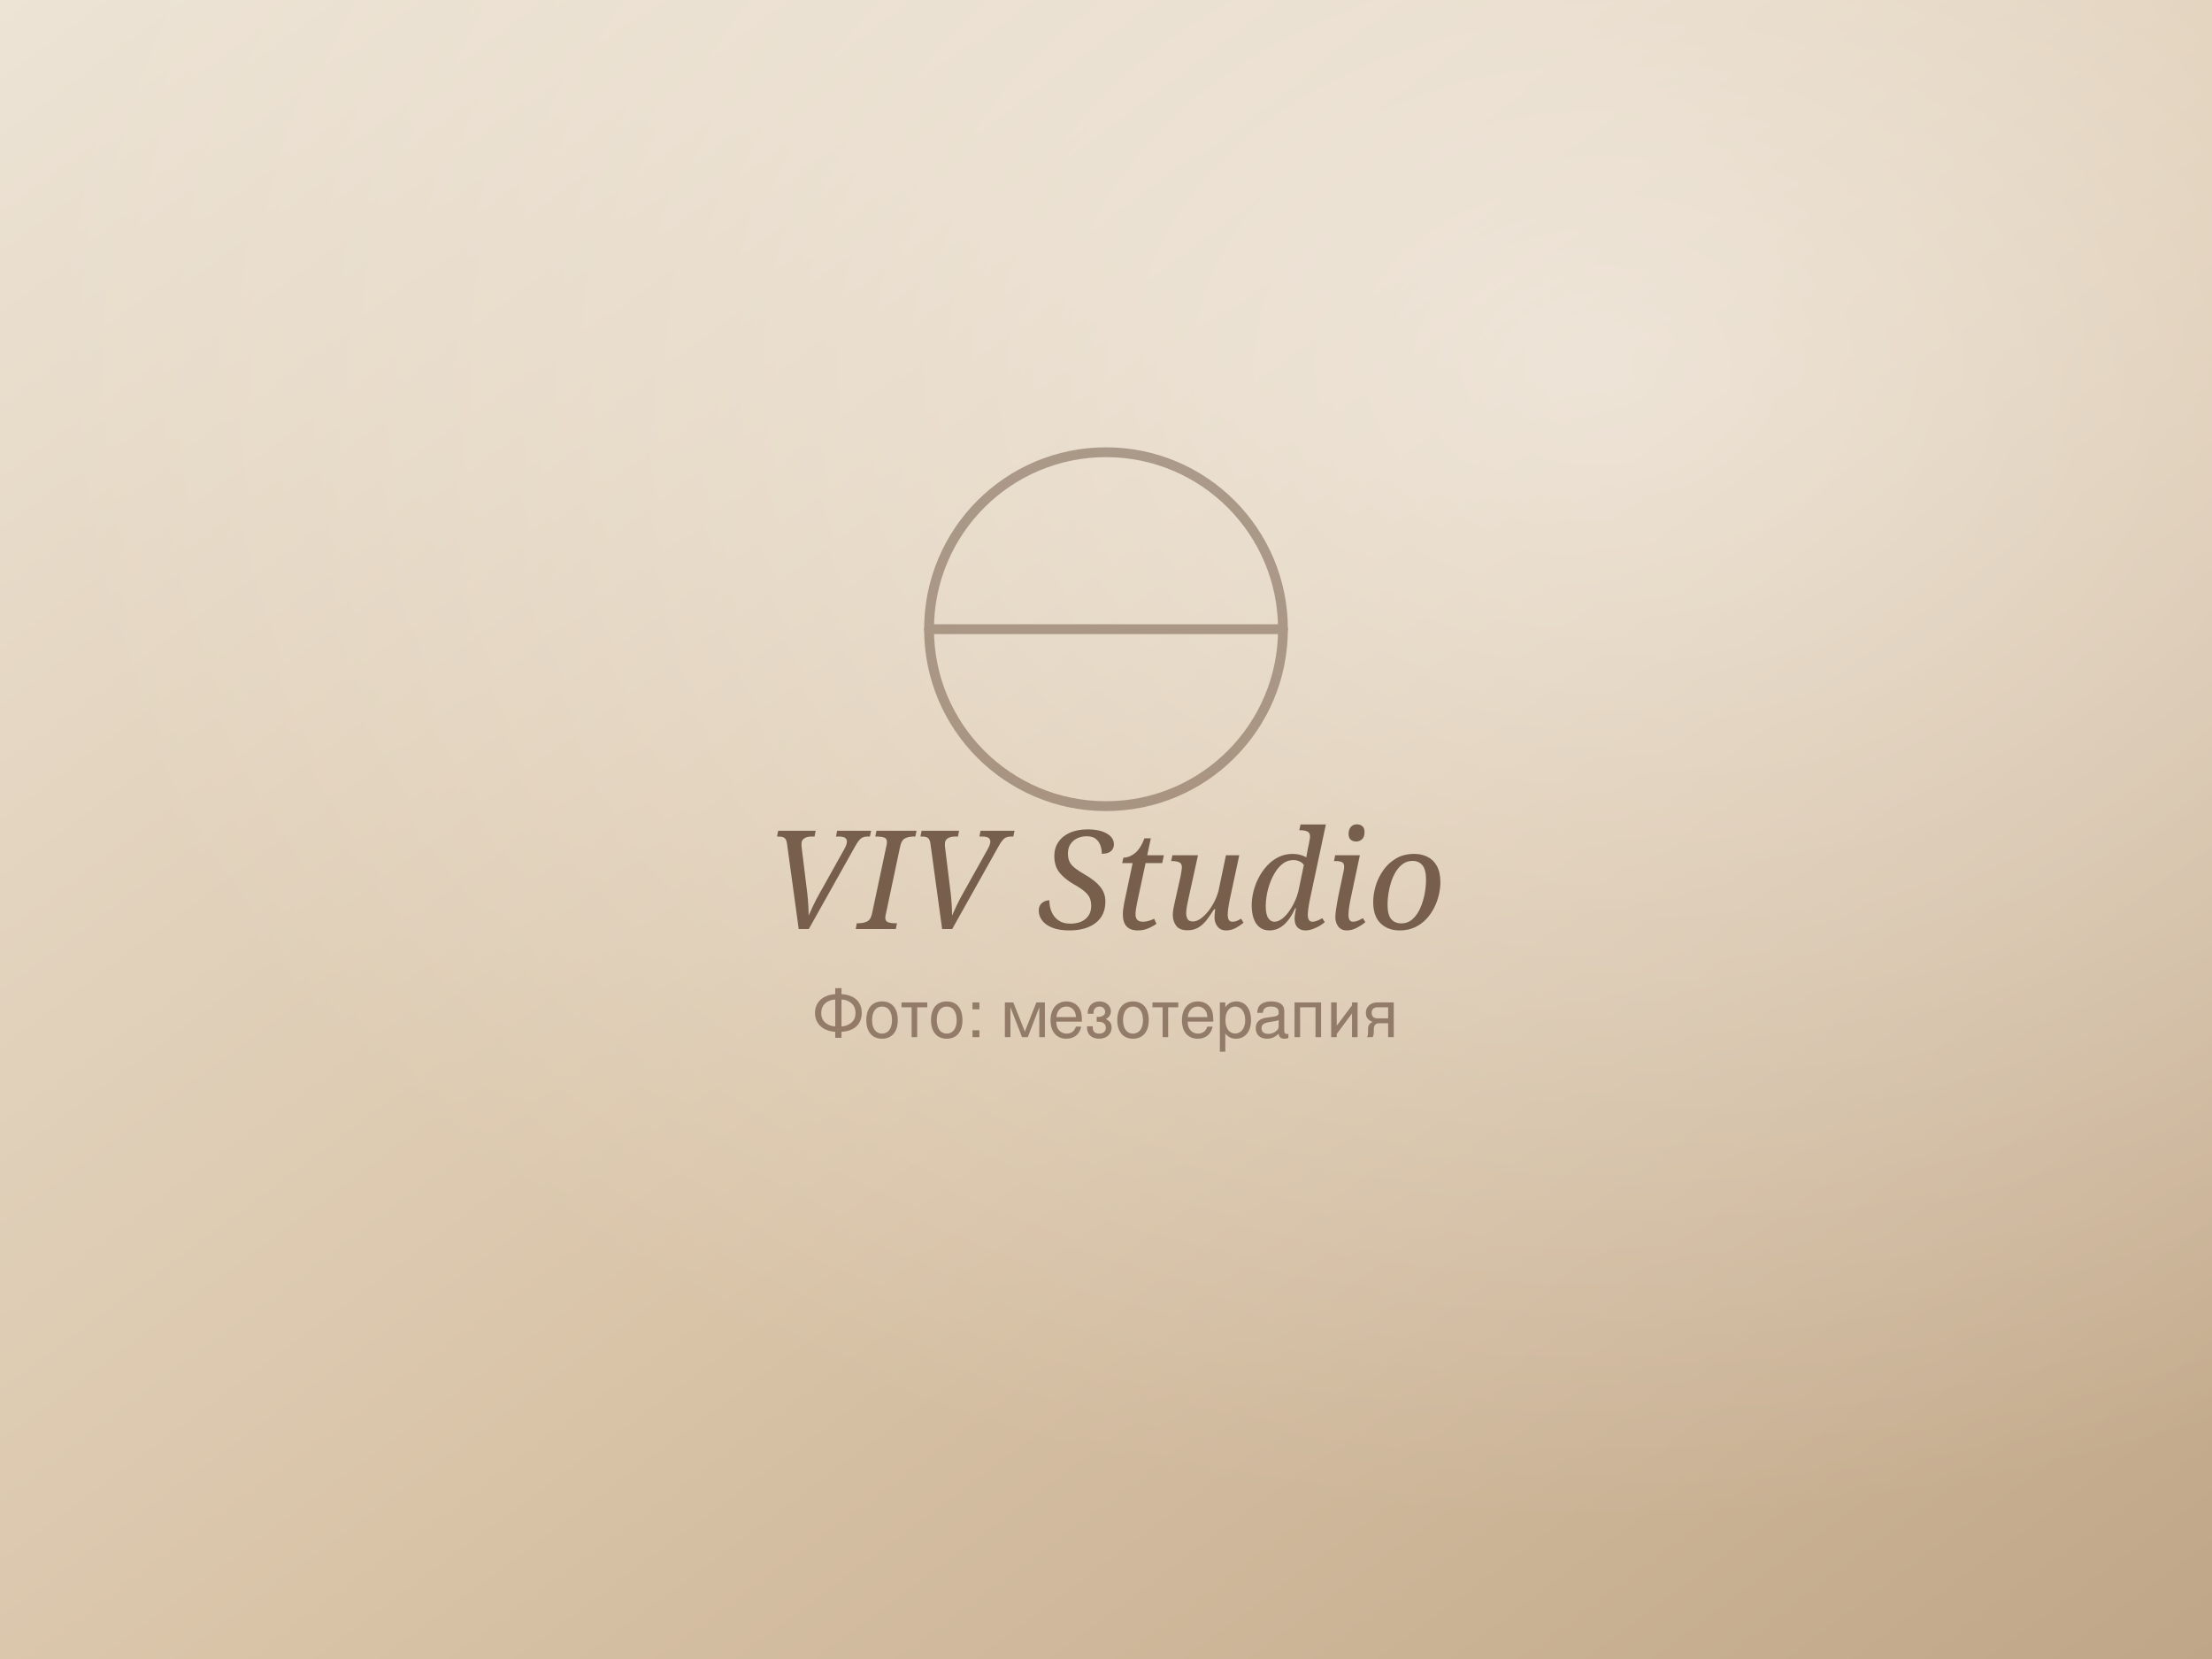
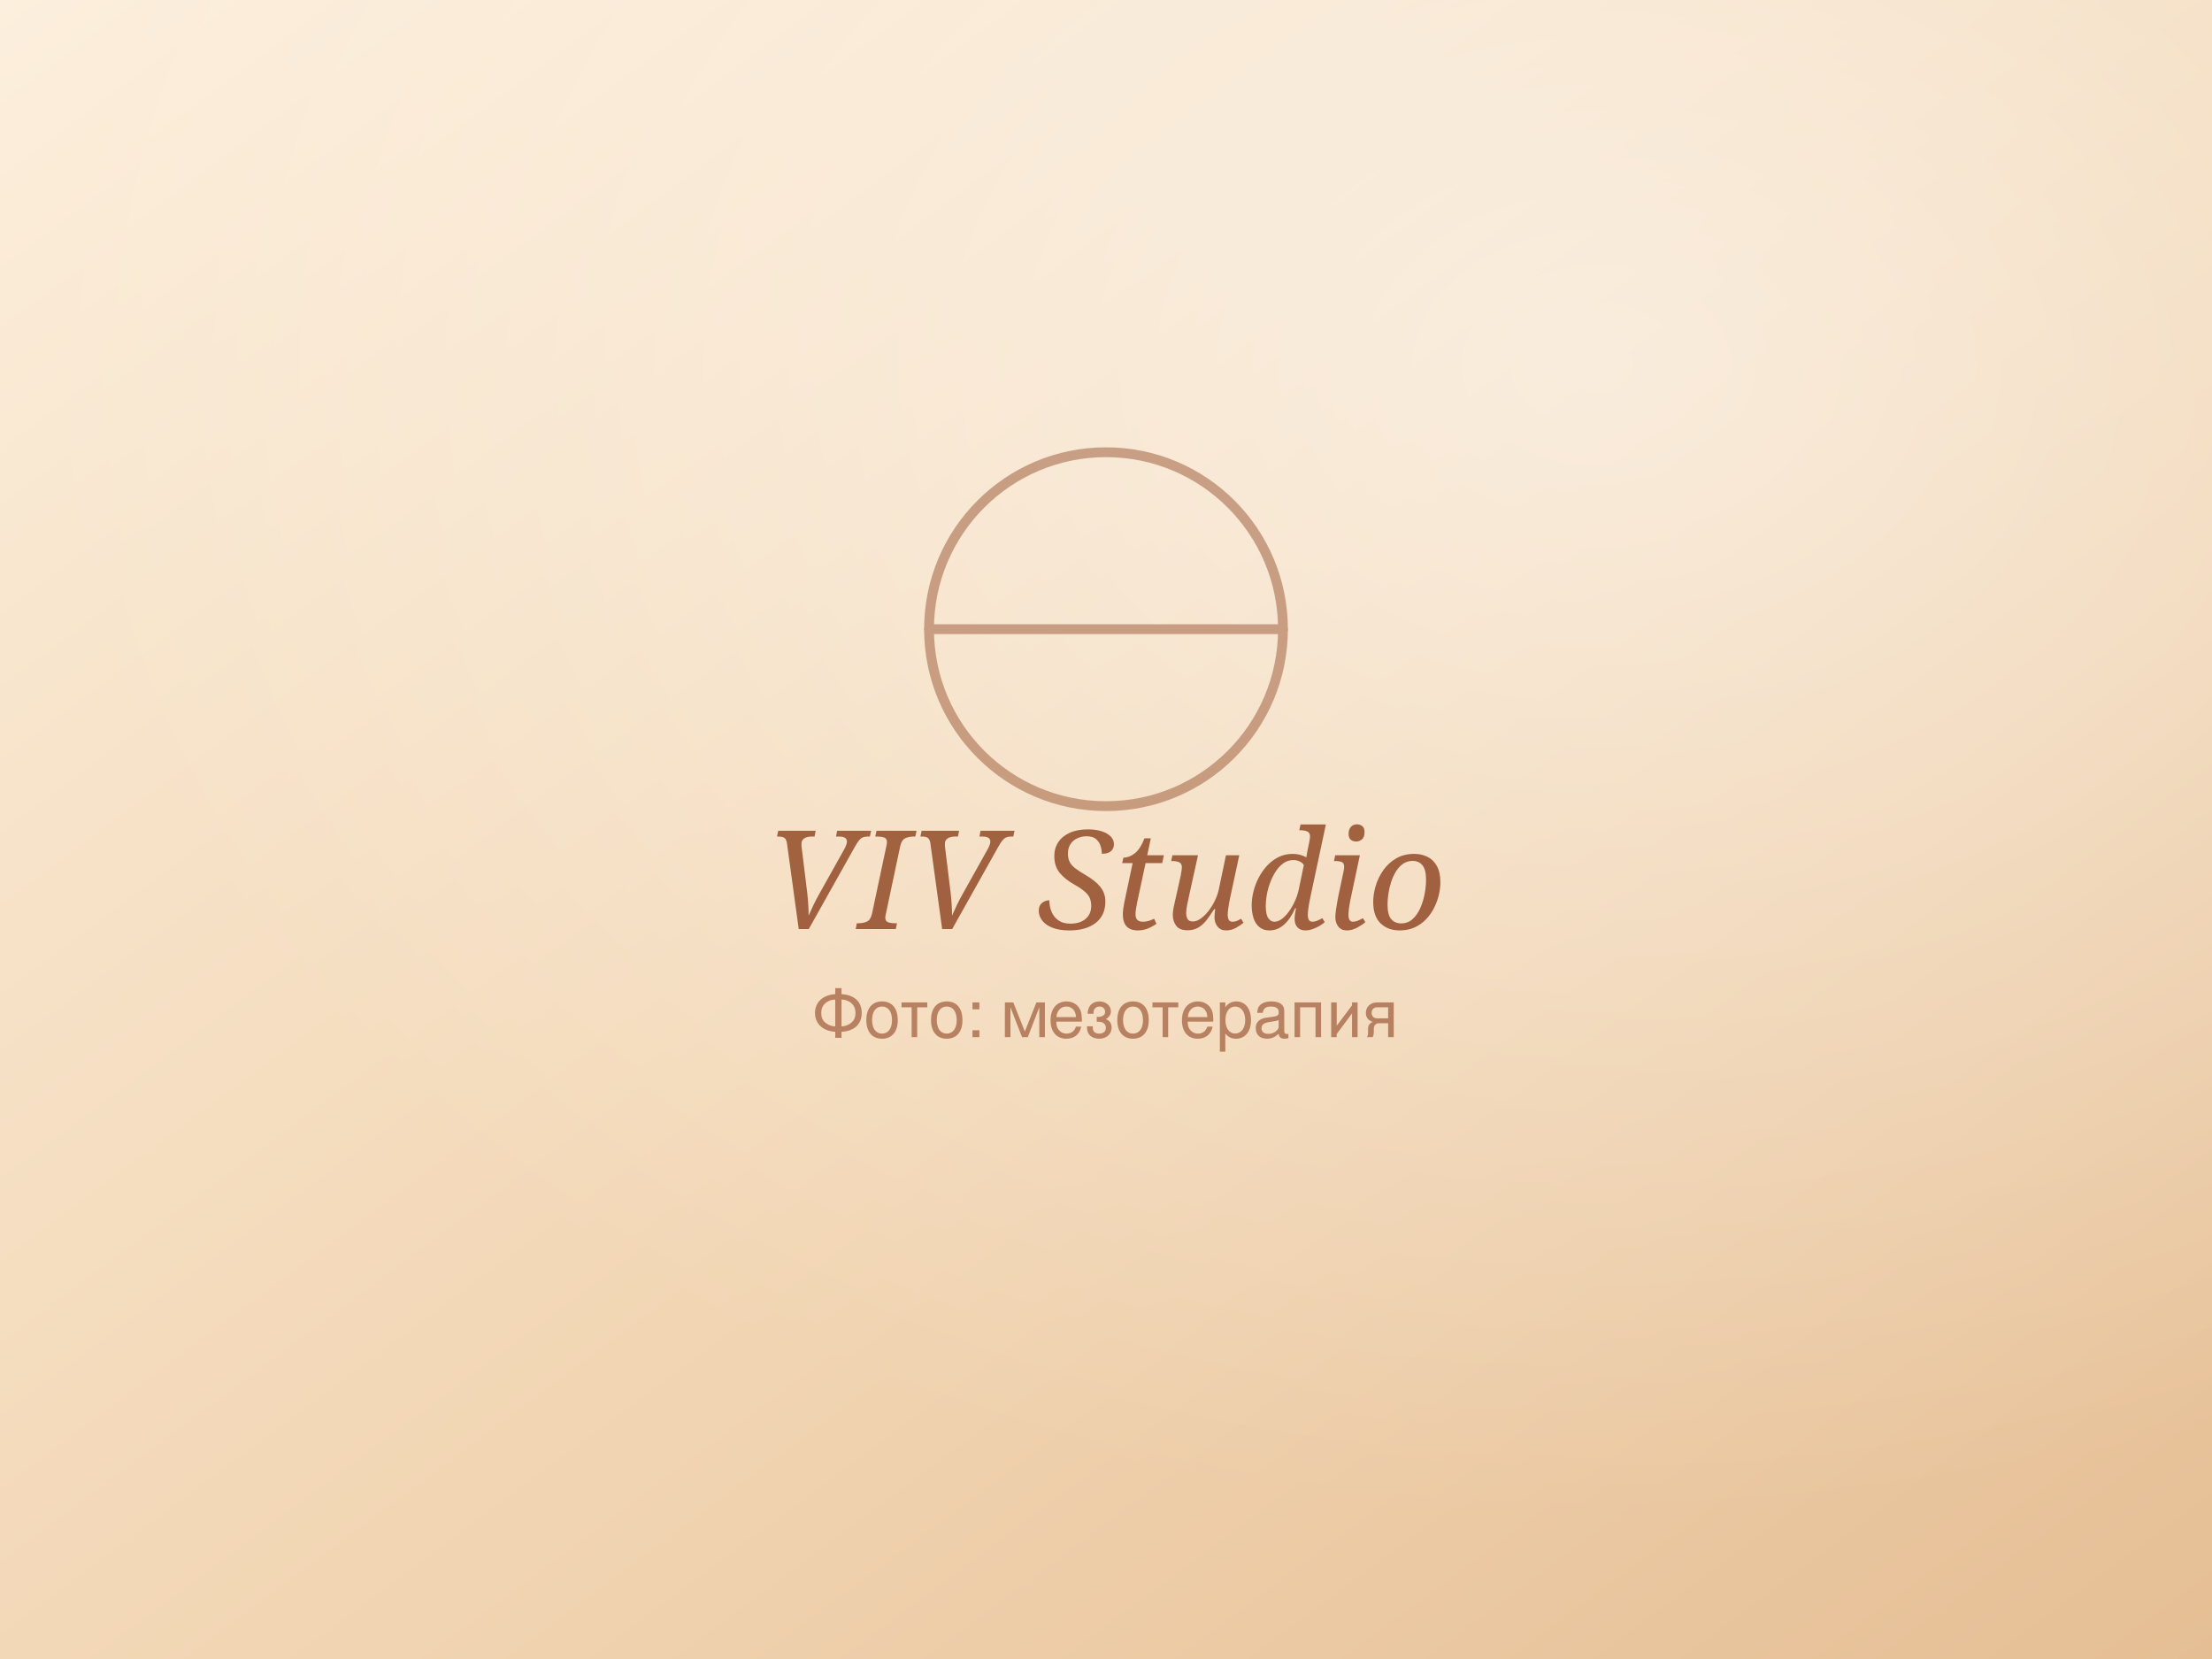
<svg xmlns="http://www.w3.org/2000/svg" viewBox="0 0 900 675" width="900" height="675" role="img">
  <defs>
    <linearGradient id="g" x1="0" y1="0" x2="1" y2="1">
-       <stop offset="0" stop-color="#EDE4D6" />
-       <stop offset=".55" stop-color="#D9C4A8" />
-       <stop offset="1" stop-color="#C0A688" />
+       <stop offset="0" stop-color="#FCEFDD" />
+       <stop offset=".55" stop-color="#F2D6B4" />
+       <stop offset="1" stop-color="#E5BE94" />
    </linearGradient>
    <radialGradient id="s" cx=".72" cy=".22" r=".7">
      <stop offset="0" stop-color="#FFFFFF" stop-opacity=".5" />
      <stop offset="1" stop-color="#FFFFFF" stop-opacity="0" />
    </radialGradient>
  </defs>
  <rect width="900" height="675" fill="url(#g)" />
  <rect width="900" height="675" fill="url(#s)" />
-   <g opacity=".45" fill="none" stroke="#5F4533" stroke-width="4.0">
+   <g opacity=".45" fill="none" stroke="#8F4522" stroke-width="4.0">
    <circle cx="450.0" cy="256" r="72" />
    <path d="M378 256 l144 0" stroke-linecap="round" />
  </g>
-   <text x="50%" y="378" text-anchor="middle" font-family="Georgia,serif" font-style="italic" font-size="56" fill="#5F4533" opacity=".82">VIV Studio</text>
-   <text x="50%" y="422" text-anchor="middle" font-family="Helvetica,Arial,sans-serif" font-size="27" fill="#5F4533" opacity=".6">Фото: мезотерапия</text>
+   <text x="50%" y="378" text-anchor="middle" font-family="Georgia,serif" font-style="italic" font-size="56" fill="#8F4522" opacity=".82">VIV Studio</text>
+   <text x="50%" y="422" text-anchor="middle" font-family="Helvetica,Arial,sans-serif" font-size="27" fill="#8F4522" opacity=".6">Фото: мезотерапия</text>
</svg>
